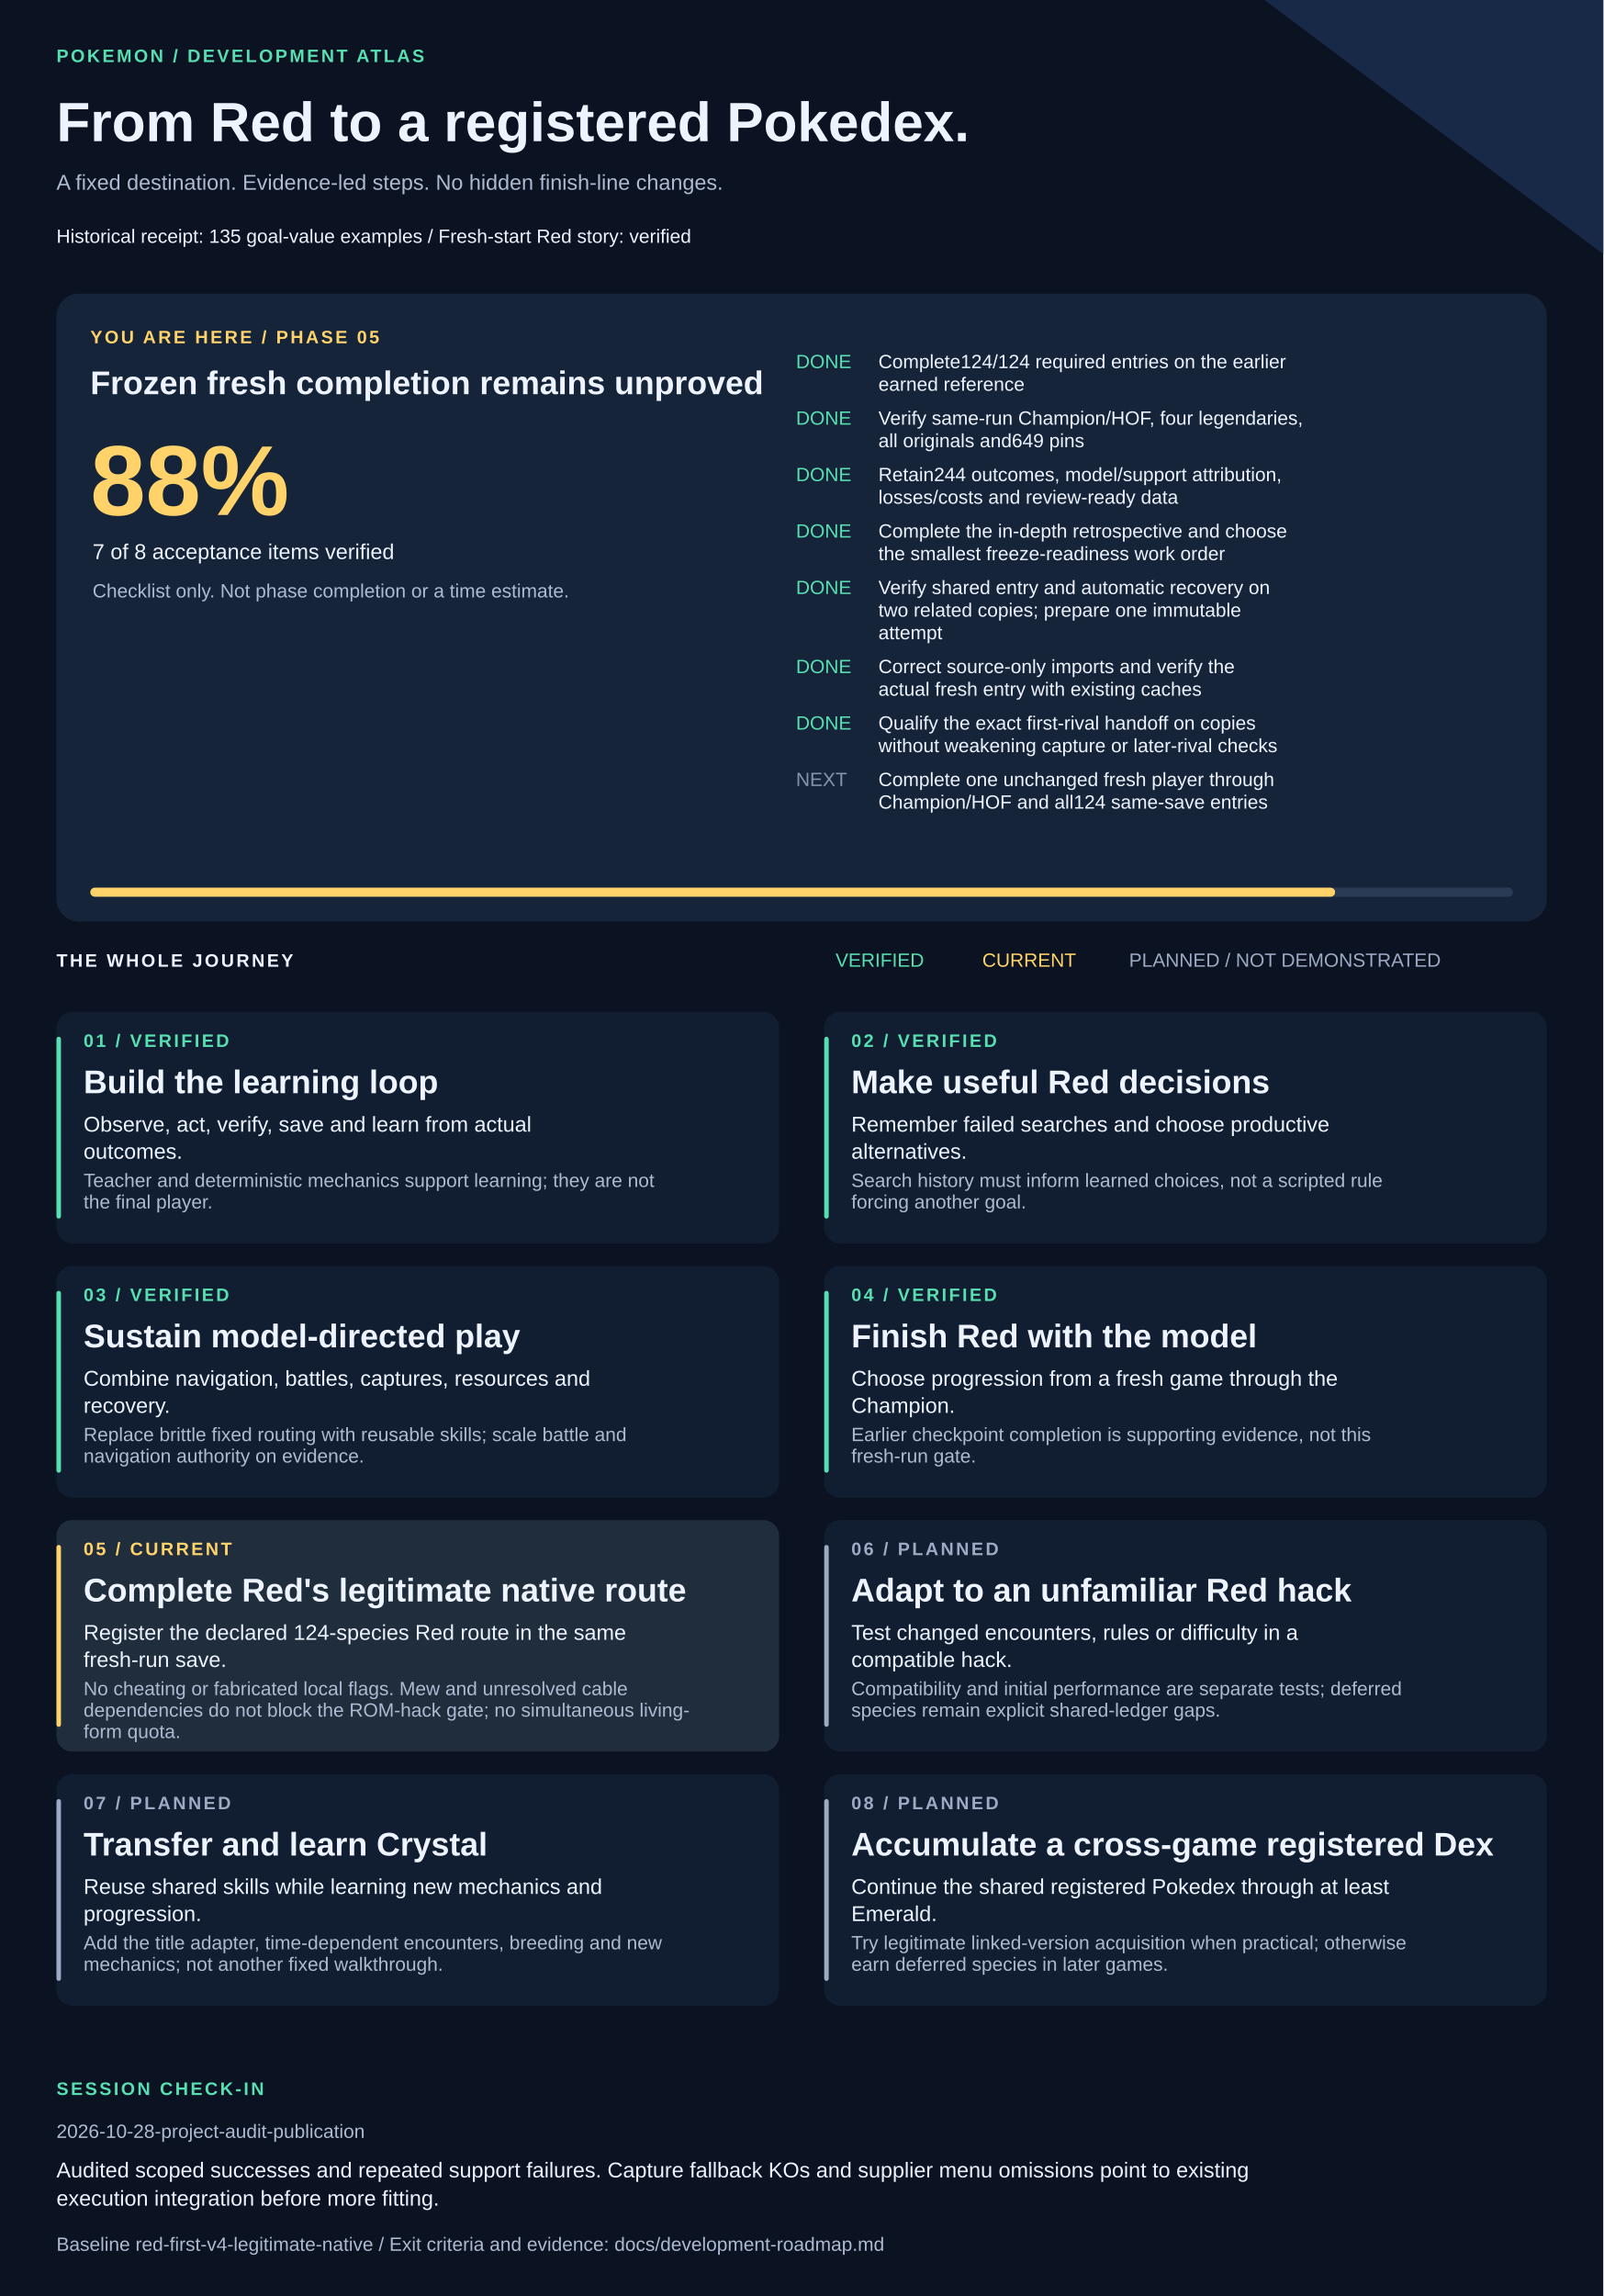
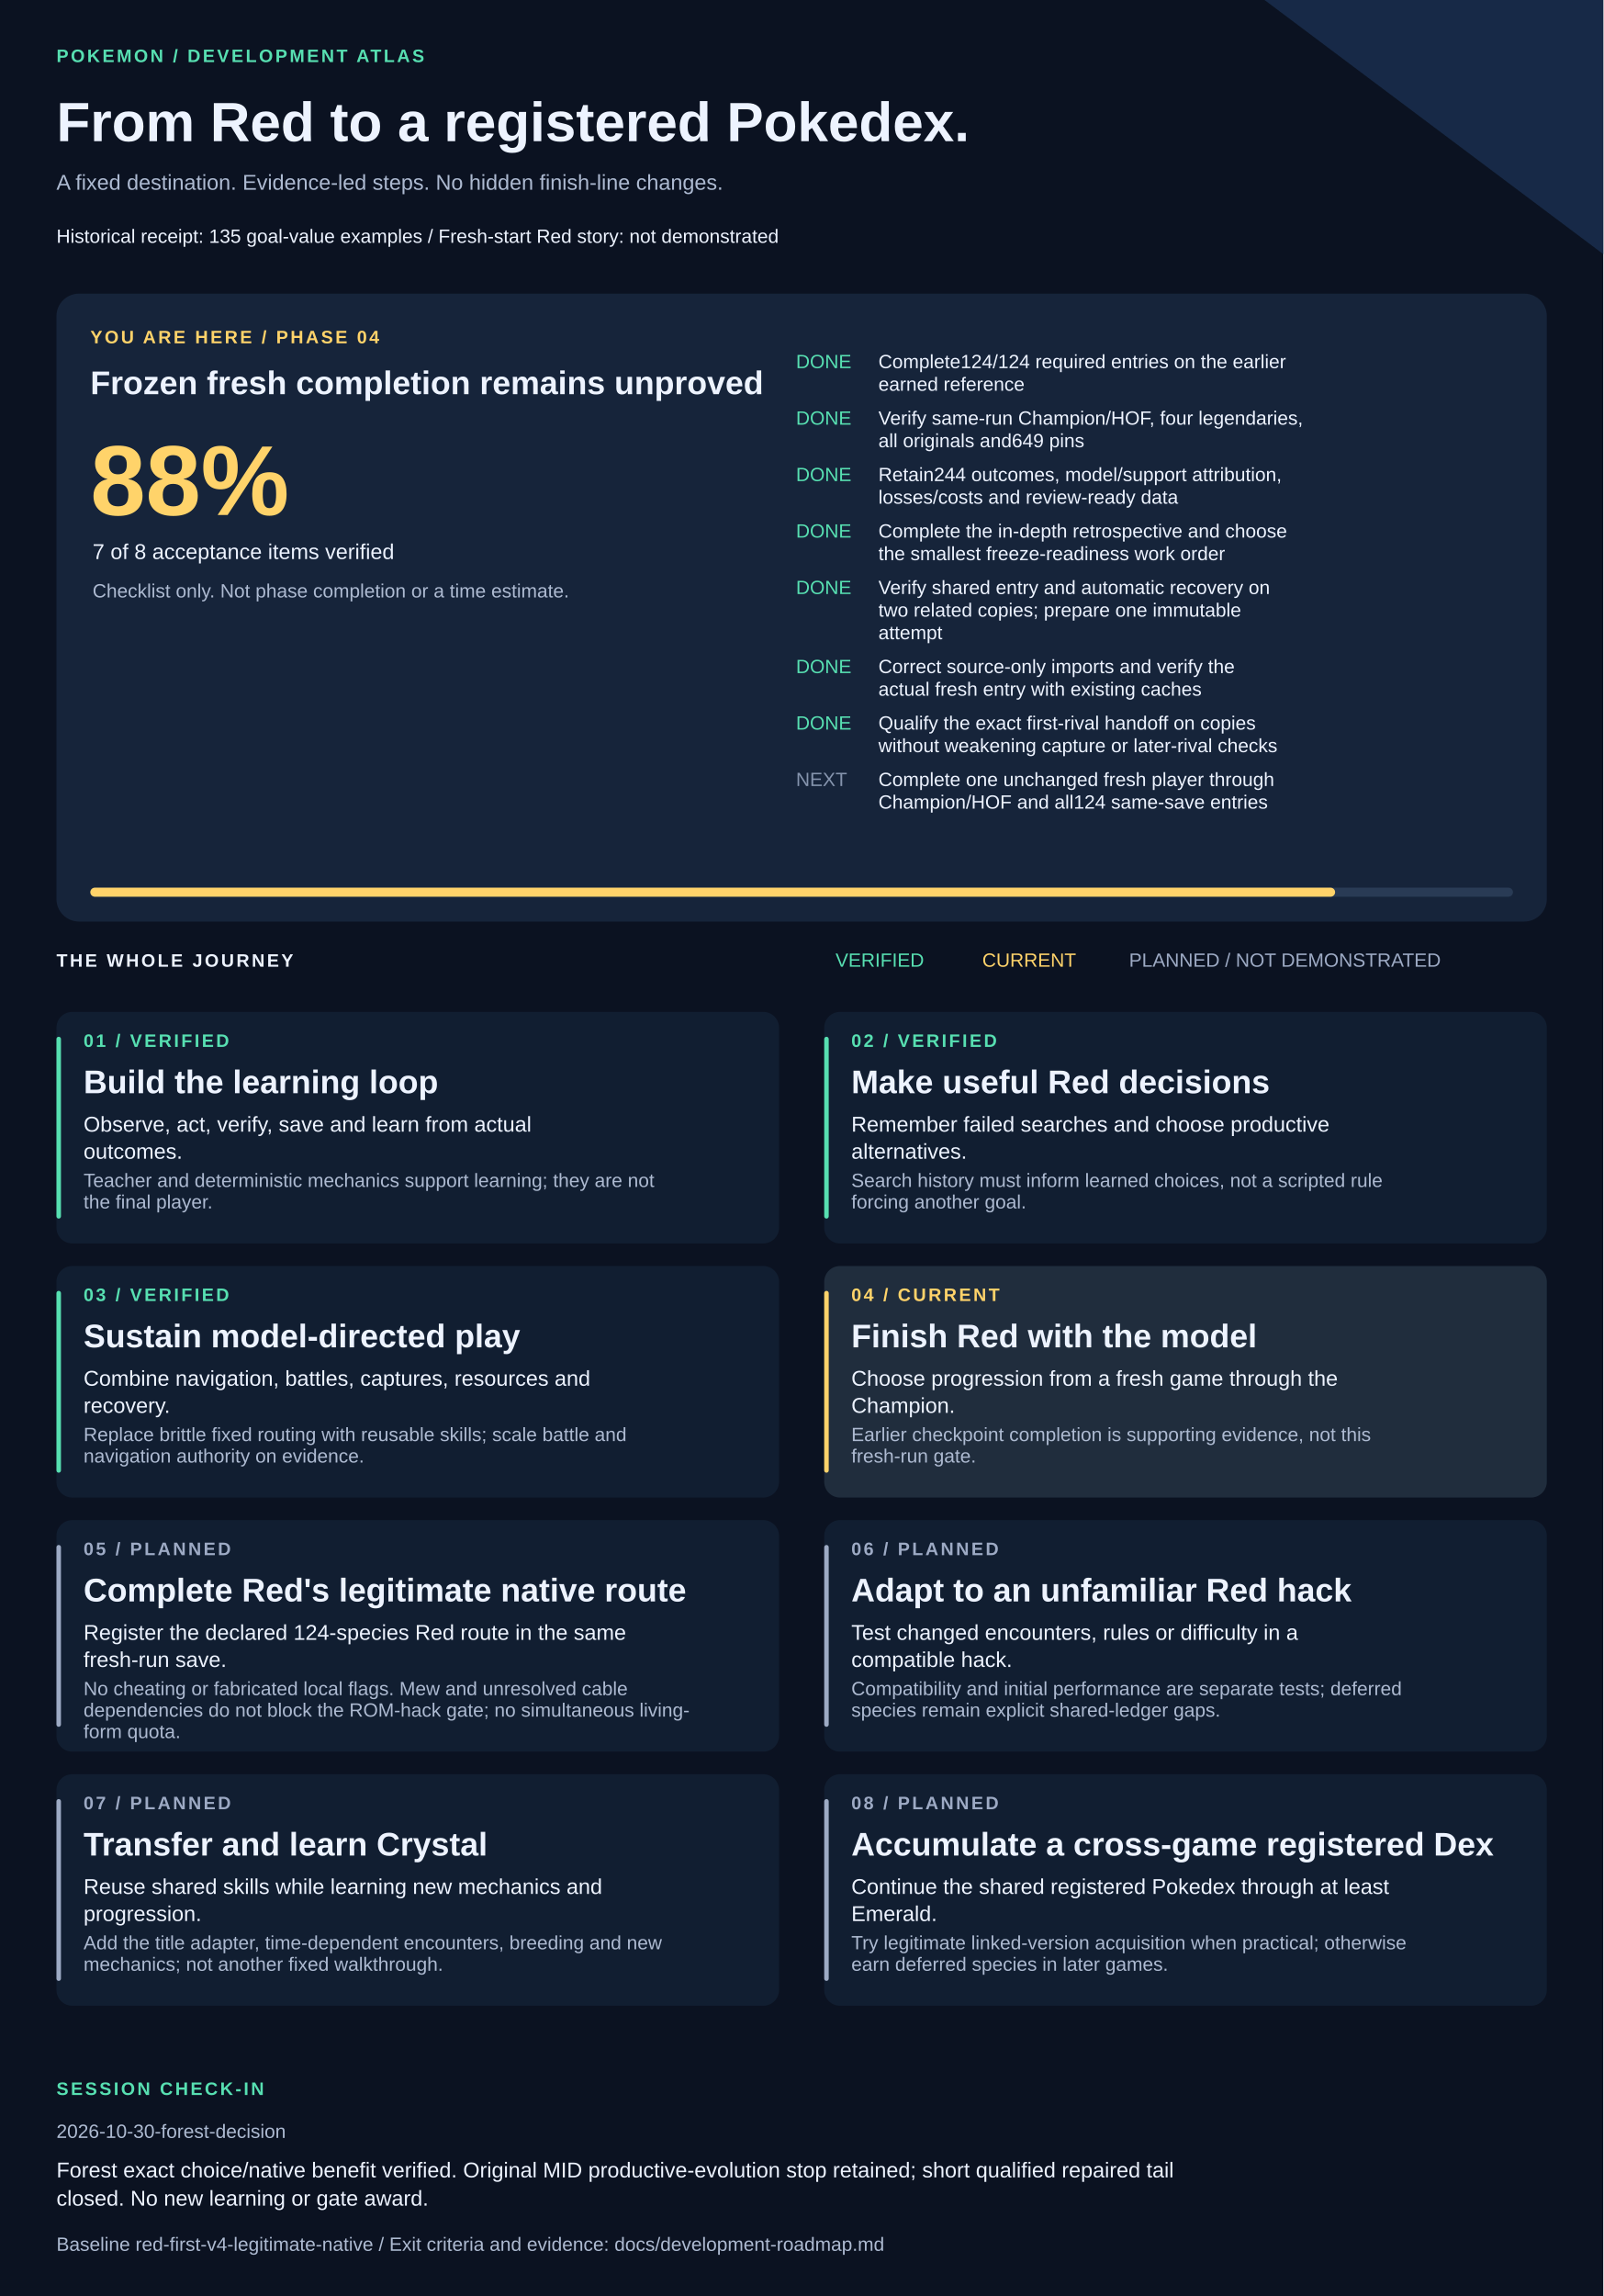
<svg xmlns="http://www.w3.org/2000/svg" width="1420" height="2033" viewBox="0 0 1420 2033" role="img" aria-labelledby="title description">
  <style>text{font-family:Arial,Helvetica,sans-serif;fill:#edf3ff}.muted{fill:#adbad1}.eyebrow{font-size:16px;letter-spacing:2px;font-weight:bold}.heading{font-size:29px;font-weight:bold}.body{font-size:19px}.small{font-size:17px}</style>
  <rect width="1420" height="2033" fill="#0b1221" />
  <path d="M1120 0H1420V225Z" fill="#172947" />
  <text x="50" y="55" class="eyebrow" style="fill:#57dfb1">POKEMON / DEVELOPMENT ATLAS</text>
  <text x="50" y="125" style="font-size:49px;font-weight:bold">From Red to a registered Pokedex.</text>
  <text x="50" y="168" class="body muted">A fixed destination. Evidence-led steps. No hidden finish-line changes.</text>
-   <text x="50" y="215" class="small">Historical receipt: 135 goal-value examples  /  Fresh-start Red story: verified</text>
+   <text x="50" y="215" class="small">Historical receipt: 135 goal-value examples  /  Fresh-start Red story: not demonstrated</text>
  <rect x="50" y="260" width="1320" height="556" rx="20" fill="#16243a" />
-   <text x="80" y="304" class="eyebrow" style="fill:#ffd36a">YOU ARE HERE / PHASE 05</text>
+   <text x="80" y="304" class="eyebrow" style="fill:#ffd36a">YOU ARE HERE / PHASE 04</text>
  <text x="80" y="349" class="heading">Frozen fresh completion remains unproved</text>
  <text x="80" y="456" style="font-size:88px;font-weight:bold;fill:#ffd36a">88%</text>
  <text x="82" y="495" class="body">7 of 8 acceptance items verified</text>
  <text x="82" y="529" class="small muted">Checklist only. Not phase completion or a time estimate.</text>
  <text x="705" y="326" class="small" style="fill:#57dfb1">DONE</text>
  <text x="778" y="326" class="small">Complete124/124 required entries on the earlier</text>
  <text x="778" y="346" class="small">earned reference</text>
  <text x="705" y="376" class="small" style="fill:#57dfb1">DONE</text>
  <text x="778" y="376" class="small">Verify same-run Champion/HOF, four legendaries,</text>
  <text x="778" y="396" class="small">all originals and649 pins</text>
  <text x="705" y="426" class="small" style="fill:#57dfb1">DONE</text>
  <text x="778" y="426" class="small">Retain244 outcomes, model/support attribution,</text>
  <text x="778" y="446" class="small">losses/costs and review-ready data</text>
  <text x="705" y="476" class="small" style="fill:#57dfb1">DONE</text>
  <text x="778" y="476" class="small">Complete the in-depth retrospective and choose</text>
  <text x="778" y="496" class="small">the smallest freeze-readiness work order</text>
  <text x="705" y="526" class="small" style="fill:#57dfb1">DONE</text>
  <text x="778" y="526" class="small">Verify shared entry and automatic recovery on</text>
  <text x="778" y="546" class="small">two related copies; prepare one immutable</text>
  <text x="778" y="566" class="small">attempt</text>
  <text x="705" y="596" class="small" style="fill:#57dfb1">DONE</text>
  <text x="778" y="596" class="small">Correct source-only imports and verify the</text>
  <text x="778" y="616" class="small">actual fresh entry with existing caches</text>
  <text x="705" y="646" class="small" style="fill:#57dfb1">DONE</text>
  <text x="778" y="646" class="small">Qualify the exact first-rival handoff on copies</text>
  <text x="778" y="666" class="small">without weakening capture or later-rival checks</text>
  <text x="705" y="696" class="small" style="fill:#8594ad">NEXT</text>
  <text x="778" y="696" class="small">Complete one unchanged fresh player through</text>
  <text x="778" y="716" class="small">Champion/HOF and all124 same-save entries</text>
  <rect x="80" y="786" width="1260" height="8" rx="4" fill="#293b55" />
  <rect x="80" y="786" width="1102.5" height="8" rx="4" fill="#ffd36a" />
  <text x="50" y="856" class="eyebrow">THE WHOLE JOURNEY</text>
  <text x="740" y="856" class="small" style="fill:#57dfb1">VERIFIED</text>
  <text x="870" y="856" class="small" style="fill:#ffd36a">CURRENT</text>
  <text x="1000" y="856" class="small" style="fill:#9daac4">PLANNED / NOT DEMONSTRATED</text>
  <rect x="50" y="896" width="640" height="205" rx="14" fill="#111e31" />
  <rect x="50" y="918" width="4" height="161" rx="2" fill="#57dfb1" />
  <text x="74" y="927" class="eyebrow" style="fill:#57dfb1">01 / VERIFIED</text>
  <text x="74" y="968" class="heading">Build the learning loop</text>
  <text x="74" y="1002" class="body">Observe, act, verify, save and learn from actual</text>
  <text x="74" y="1026" class="body">outcomes.</text>
  <text x="74" y="1051" class="small muted">Teacher and deterministic mechanics support learning; they are not</text>
  <text x="74" y="1070" class="small muted">the final player.</text>
  <rect x="730" y="896" width="640" height="205" rx="14" fill="#111e31" />
  <rect x="730" y="918" width="4" height="161" rx="2" fill="#57dfb1" />
  <text x="754" y="927" class="eyebrow" style="fill:#57dfb1">02 / VERIFIED</text>
  <text x="754" y="968" class="heading">Make useful Red decisions</text>
  <text x="754" y="1002" class="body">Remember failed searches and choose productive</text>
  <text x="754" y="1026" class="body">alternatives.</text>
  <text x="754" y="1051" class="small muted">Search history must inform learned choices, not a scripted rule</text>
  <text x="754" y="1070" class="small muted">forcing another goal.</text>
  <rect x="50" y="1121" width="640" height="205" rx="14" fill="#111e31" />
  <rect x="50" y="1143" width="4" height="161" rx="2" fill="#57dfb1" />
  <text x="74" y="1152" class="eyebrow" style="fill:#57dfb1">03 / VERIFIED</text>
  <text x="74" y="1193" class="heading">Sustain model-directed play</text>
  <text x="74" y="1227" class="body">Combine navigation, battles, captures, resources and</text>
  <text x="74" y="1251" class="body">recovery.</text>
  <text x="74" y="1276" class="small muted">Replace brittle fixed routing with reusable skills; scale battle and</text>
  <text x="74" y="1295" class="small muted">navigation authority on evidence.</text>
-   <rect x="730" y="1121" width="640" height="205" rx="14" fill="#111e31" />
-   <rect x="730" y="1143" width="4" height="161" rx="2" fill="#57dfb1" />
-   <text x="754" y="1152" class="eyebrow" style="fill:#57dfb1">04 / VERIFIED</text>
+   <rect x="730" y="1121" width="640" height="205" rx="14" fill="#202d3d" />
+   <rect x="730" y="1143" width="4" height="161" rx="2" fill="#ffd36a" />
+   <text x="754" y="1152" class="eyebrow" style="fill:#ffd36a">04 / CURRENT</text>
  <text x="754" y="1193" class="heading">Finish Red with the model</text>
  <text x="754" y="1227" class="body">Choose progression from a fresh game through the</text>
  <text x="754" y="1251" class="body">Champion.</text>
  <text x="754" y="1276" class="small muted">Earlier checkpoint completion is supporting evidence, not this</text>
  <text x="754" y="1295" class="small muted">fresh-run gate.</text>
-   <rect x="50" y="1346" width="640" height="205" rx="14" fill="#202d3d" />
-   <rect x="50" y="1368" width="4" height="161" rx="2" fill="#ffd36a" />
-   <text x="74" y="1377" class="eyebrow" style="fill:#ffd36a">05 / CURRENT</text>
+   <rect x="50" y="1346" width="640" height="205" rx="14" fill="#111e31" />
+   <rect x="50" y="1368" width="4" height="161" rx="2" fill="#9daac4" />
+   <text x="74" y="1377" class="eyebrow" style="fill:#9daac4">05 / PLANNED</text>
  <text x="74" y="1418" class="heading">Complete Red's legitimate native route</text>
  <text x="74" y="1452" class="body">Register the declared 124-species Red route in the same</text>
  <text x="74" y="1476" class="body">fresh-run save.</text>
  <text x="74" y="1501" class="small muted">No cheating or fabricated local flags. Mew and unresolved cable</text>
  <text x="74" y="1520" class="small muted">dependencies do not block the ROM-hack gate; no simultaneous living-</text>
  <text x="74" y="1539" class="small muted">form quota.</text>
  <rect x="730" y="1346" width="640" height="205" rx="14" fill="#111e31" />
  <rect x="730" y="1368" width="4" height="161" rx="2" fill="#9daac4" />
  <text x="754" y="1377" class="eyebrow" style="fill:#9daac4">06 / PLANNED</text>
  <text x="754" y="1418" class="heading">Adapt to an unfamiliar Red hack</text>
  <text x="754" y="1452" class="body">Test changed encounters, rules or difficulty in a</text>
  <text x="754" y="1476" class="body">compatible hack.</text>
  <text x="754" y="1501" class="small muted">Compatibility and initial performance are separate tests; deferred</text>
  <text x="754" y="1520" class="small muted">species remain explicit shared-ledger gaps.</text>
  <rect x="50" y="1571" width="640" height="205" rx="14" fill="#111e31" />
  <rect x="50" y="1593" width="4" height="161" rx="2" fill="#9daac4" />
  <text x="74" y="1602" class="eyebrow" style="fill:#9daac4">07 / PLANNED</text>
  <text x="74" y="1643" class="heading">Transfer and learn Crystal</text>
  <text x="74" y="1677" class="body">Reuse shared skills while learning new mechanics and</text>
  <text x="74" y="1701" class="body">progression.</text>
  <text x="74" y="1726" class="small muted">Add the title adapter, time-dependent encounters, breeding and new</text>
  <text x="74" y="1745" class="small muted">mechanics; not another fixed walkthrough.</text>
  <rect x="730" y="1571" width="640" height="205" rx="14" fill="#111e31" />
  <rect x="730" y="1593" width="4" height="161" rx="2" fill="#9daac4" />
  <text x="754" y="1602" class="eyebrow" style="fill:#9daac4">08 / PLANNED</text>
  <text x="754" y="1643" class="heading">Accumulate a cross-game registered Dex</text>
  <text x="754" y="1677" class="body">Continue the shared registered Pokedex through at least</text>
  <text x="754" y="1701" class="body">Emerald.</text>
  <text x="754" y="1726" class="small muted">Try legitimate linked-version acquisition when practical; otherwise</text>
  <text x="754" y="1745" class="small muted">earn deferred species in later games.</text>
  <text x="50" y="1855" class="eyebrow" style="fill:#57dfb1">SESSION CHECK-IN</text>
-   <text x="50" y="1893" class="small muted">2026-10-28-project-audit-publication</text>
-   <text x="50" y="1928" class="body">Audited scoped successes and repeated support failures. Capture fallback KOs and supplier menu omissions point to existing</text>
-   <text x="50" y="1953" class="body">execution integration before more fitting.</text>
+   <text x="50" y="1893" class="small muted">2026-10-30-forest-decision</text>
+   <text x="50" y="1928" class="body">Forest exact choice/native benefit verified. Original MID productive-evolution stop retained; short qualified repaired tail</text>
+   <text x="50" y="1953" class="body">closed. No new learning or gate award.</text>
  <text x="50" y="1993" class="small muted">Baseline red-first-v4-legitimate-native / Exit criteria and evidence: docs/development-roadmap.md</text>
</svg>
